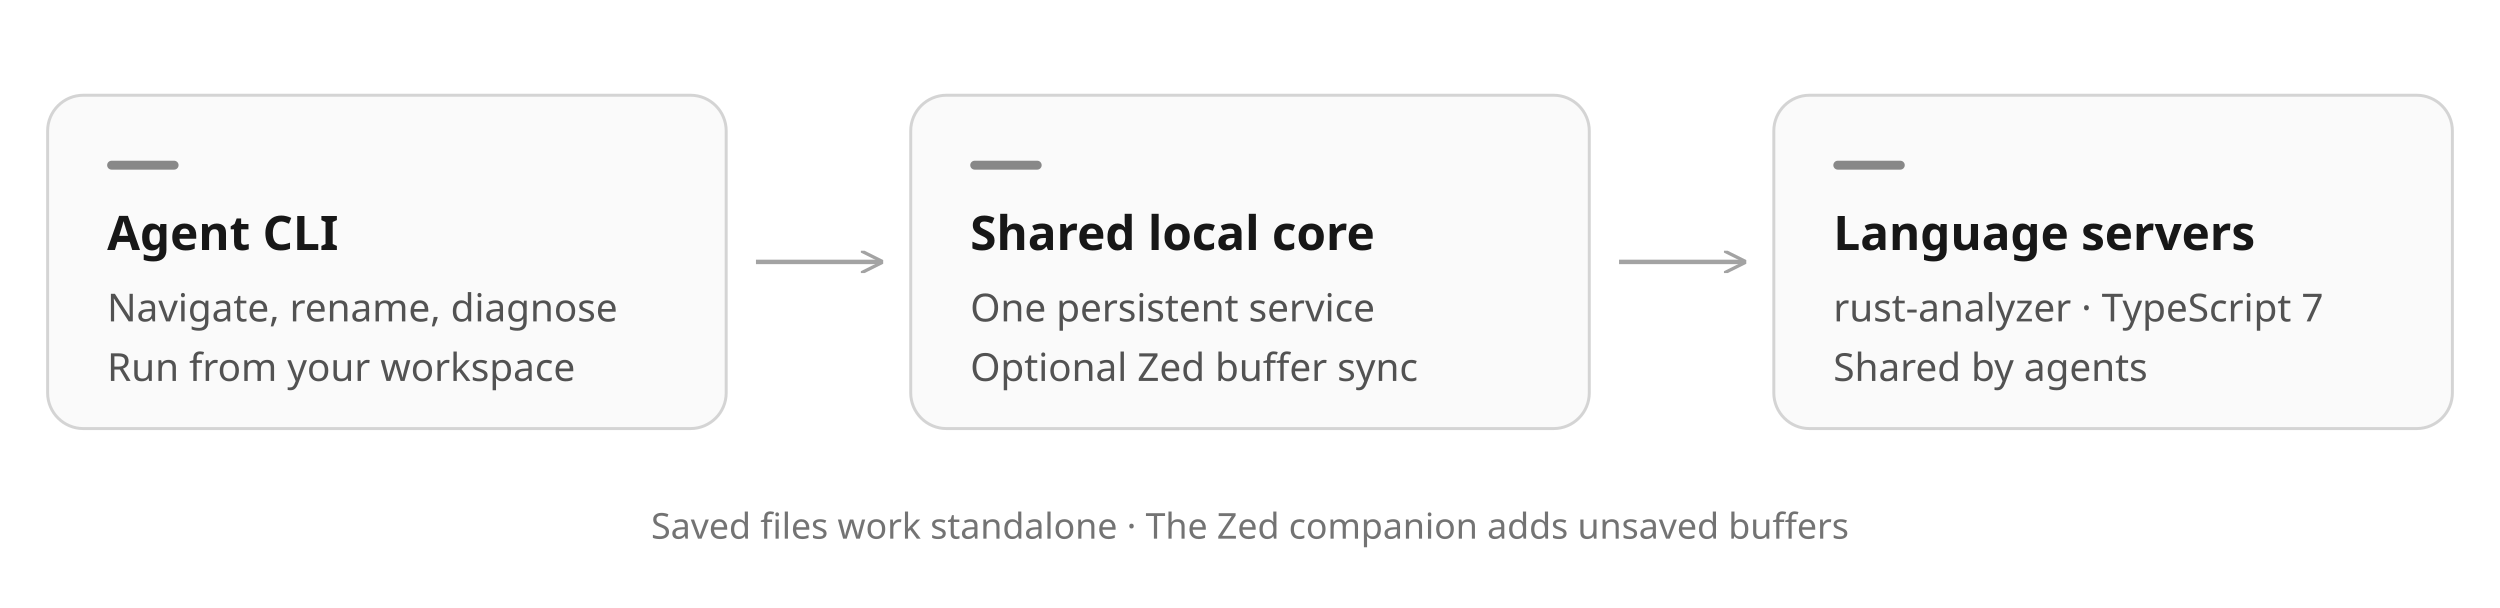
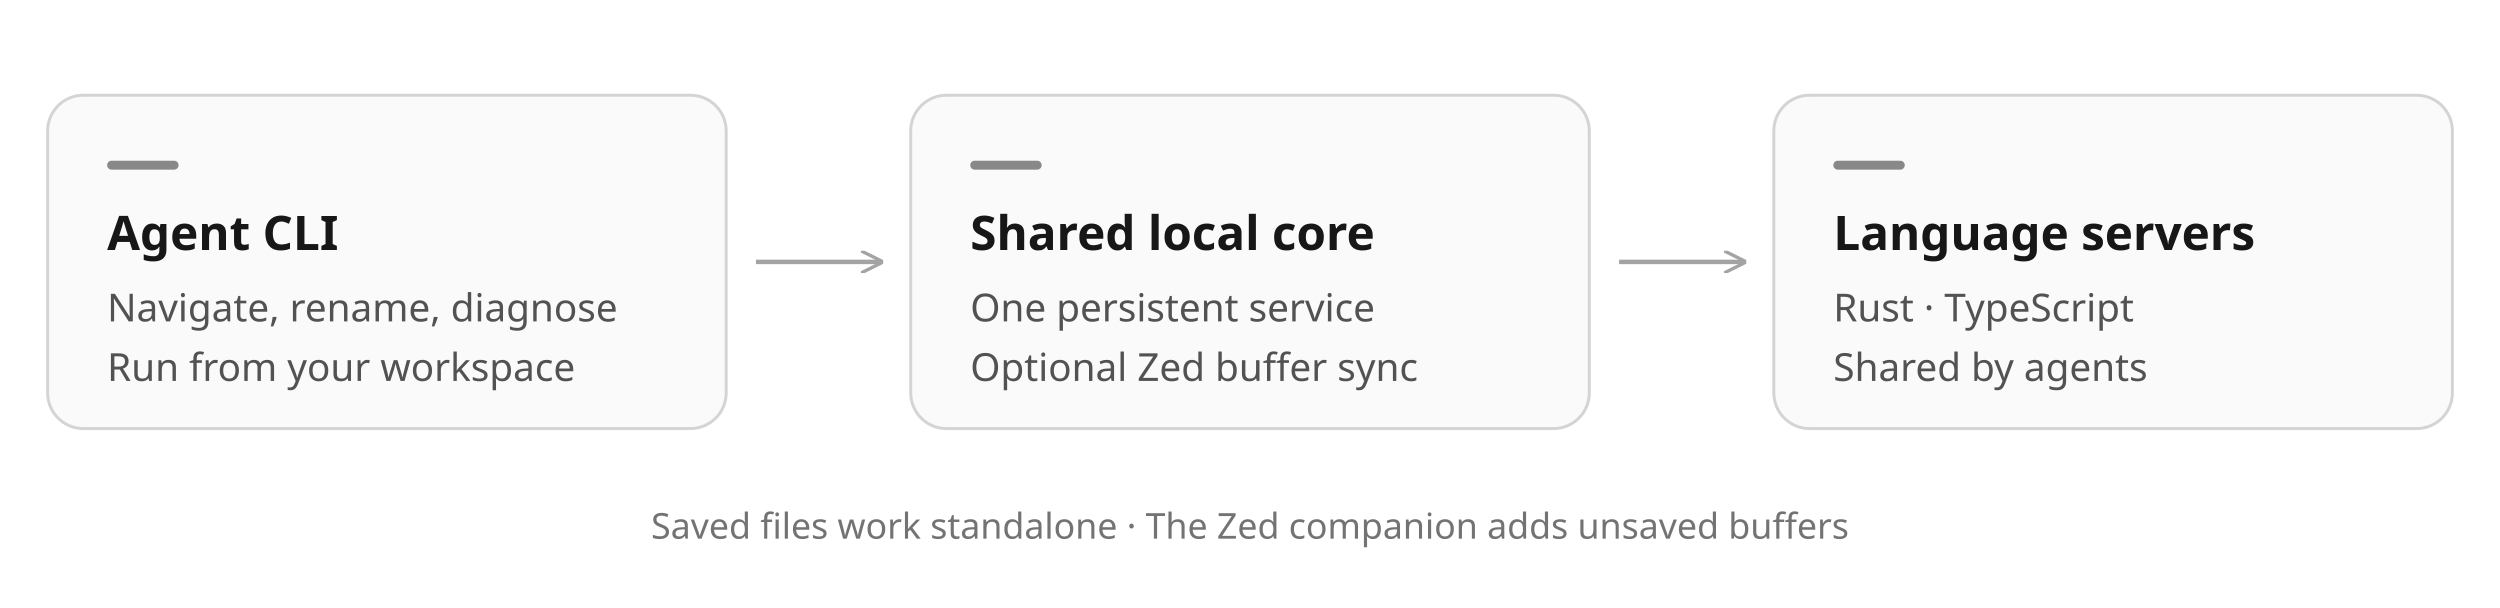
<svg xmlns="http://www.w3.org/2000/svg" width="840" height="204" viewBox="0 0 840 204" role="img" aria-labelledby="title desc">
  <style>
.box{fill:#fafafa;stroke:#d4d4d4} .label{fill:#171717;font:600 16px system-ui,sans-serif} .detail{fill:#525252;font:13px system-ui,sans-serif} .line{stroke:#a3a3a3;fill:none;stroke-width:1.5} .caption{fill:#737373;font:12px system-ui,sans-serif}
@media(prefers-color-scheme:dark){.box{fill:#171717;stroke:#404040} .label{fill:#f5f5f5} .detail{fill:#bdbdbd} .caption{fill:#a3a3a3}}
</style>
  <defs>
    <marker id="arrow" viewBox="0 0 10 10" refX="9" refY="5" markerWidth="5" markerHeight="5" orient="auto-start-reverse">
      <path d="M0 0 10 5 0 10" fill="none" stroke="#a3a3a3" stroke-width="1.5" />
    </marker>
  </defs>
  <rect class="box" x="16" y="32" width="228" height="112" rx="12" />
  <rect x="36" y="54" width="24" height="3" rx="1.5" fill="#888888" />
  <text class="label" x="36" y="84">Agent CLI</text>
  <text class="detail" x="36" y="108">Navigate, rename, diagnose</text>
  <text class="detail" x="36" y="128">Run from your workspace</text>
  <rect class="box" x="306" y="32" width="228" height="112" rx="12" />
  <rect x="326" y="54" width="24" height="3" rx="1.5" fill="#888888" />
  <text class="label" x="326" y="84">Shared local core</text>
  <text class="detail" x="326" y="108">One persistent service</text>
  <text class="detail" x="326" y="128">Optional Zed buffer sync</text>
  <rect class="box" x="596" y="32" width="228" height="112" rx="12" />
  <rect x="616" y="54" width="24" height="3" rx="1.5" fill="#888888" />
  <text class="label" x="616" y="84">Language servers</text>
-   <text class="detail" x="616" y="108">rust-analyzer · TypeScript 7</text>
+   <text class="detail" x="616" y="108">Rust · TypeScript</text>
  <text class="detail" x="616" y="128">Shared by agents</text>
  <path class="line" d="M254 88h42" marker-end="url(#arrow)" />
  <path class="line" d="M544 88h42" marker-end="url(#arrow)" />
  <text class="caption" x="420" y="181" text-anchor="middle">Saved files work standalone · The Zed companion adds unsaved buffers</text>
</svg>
